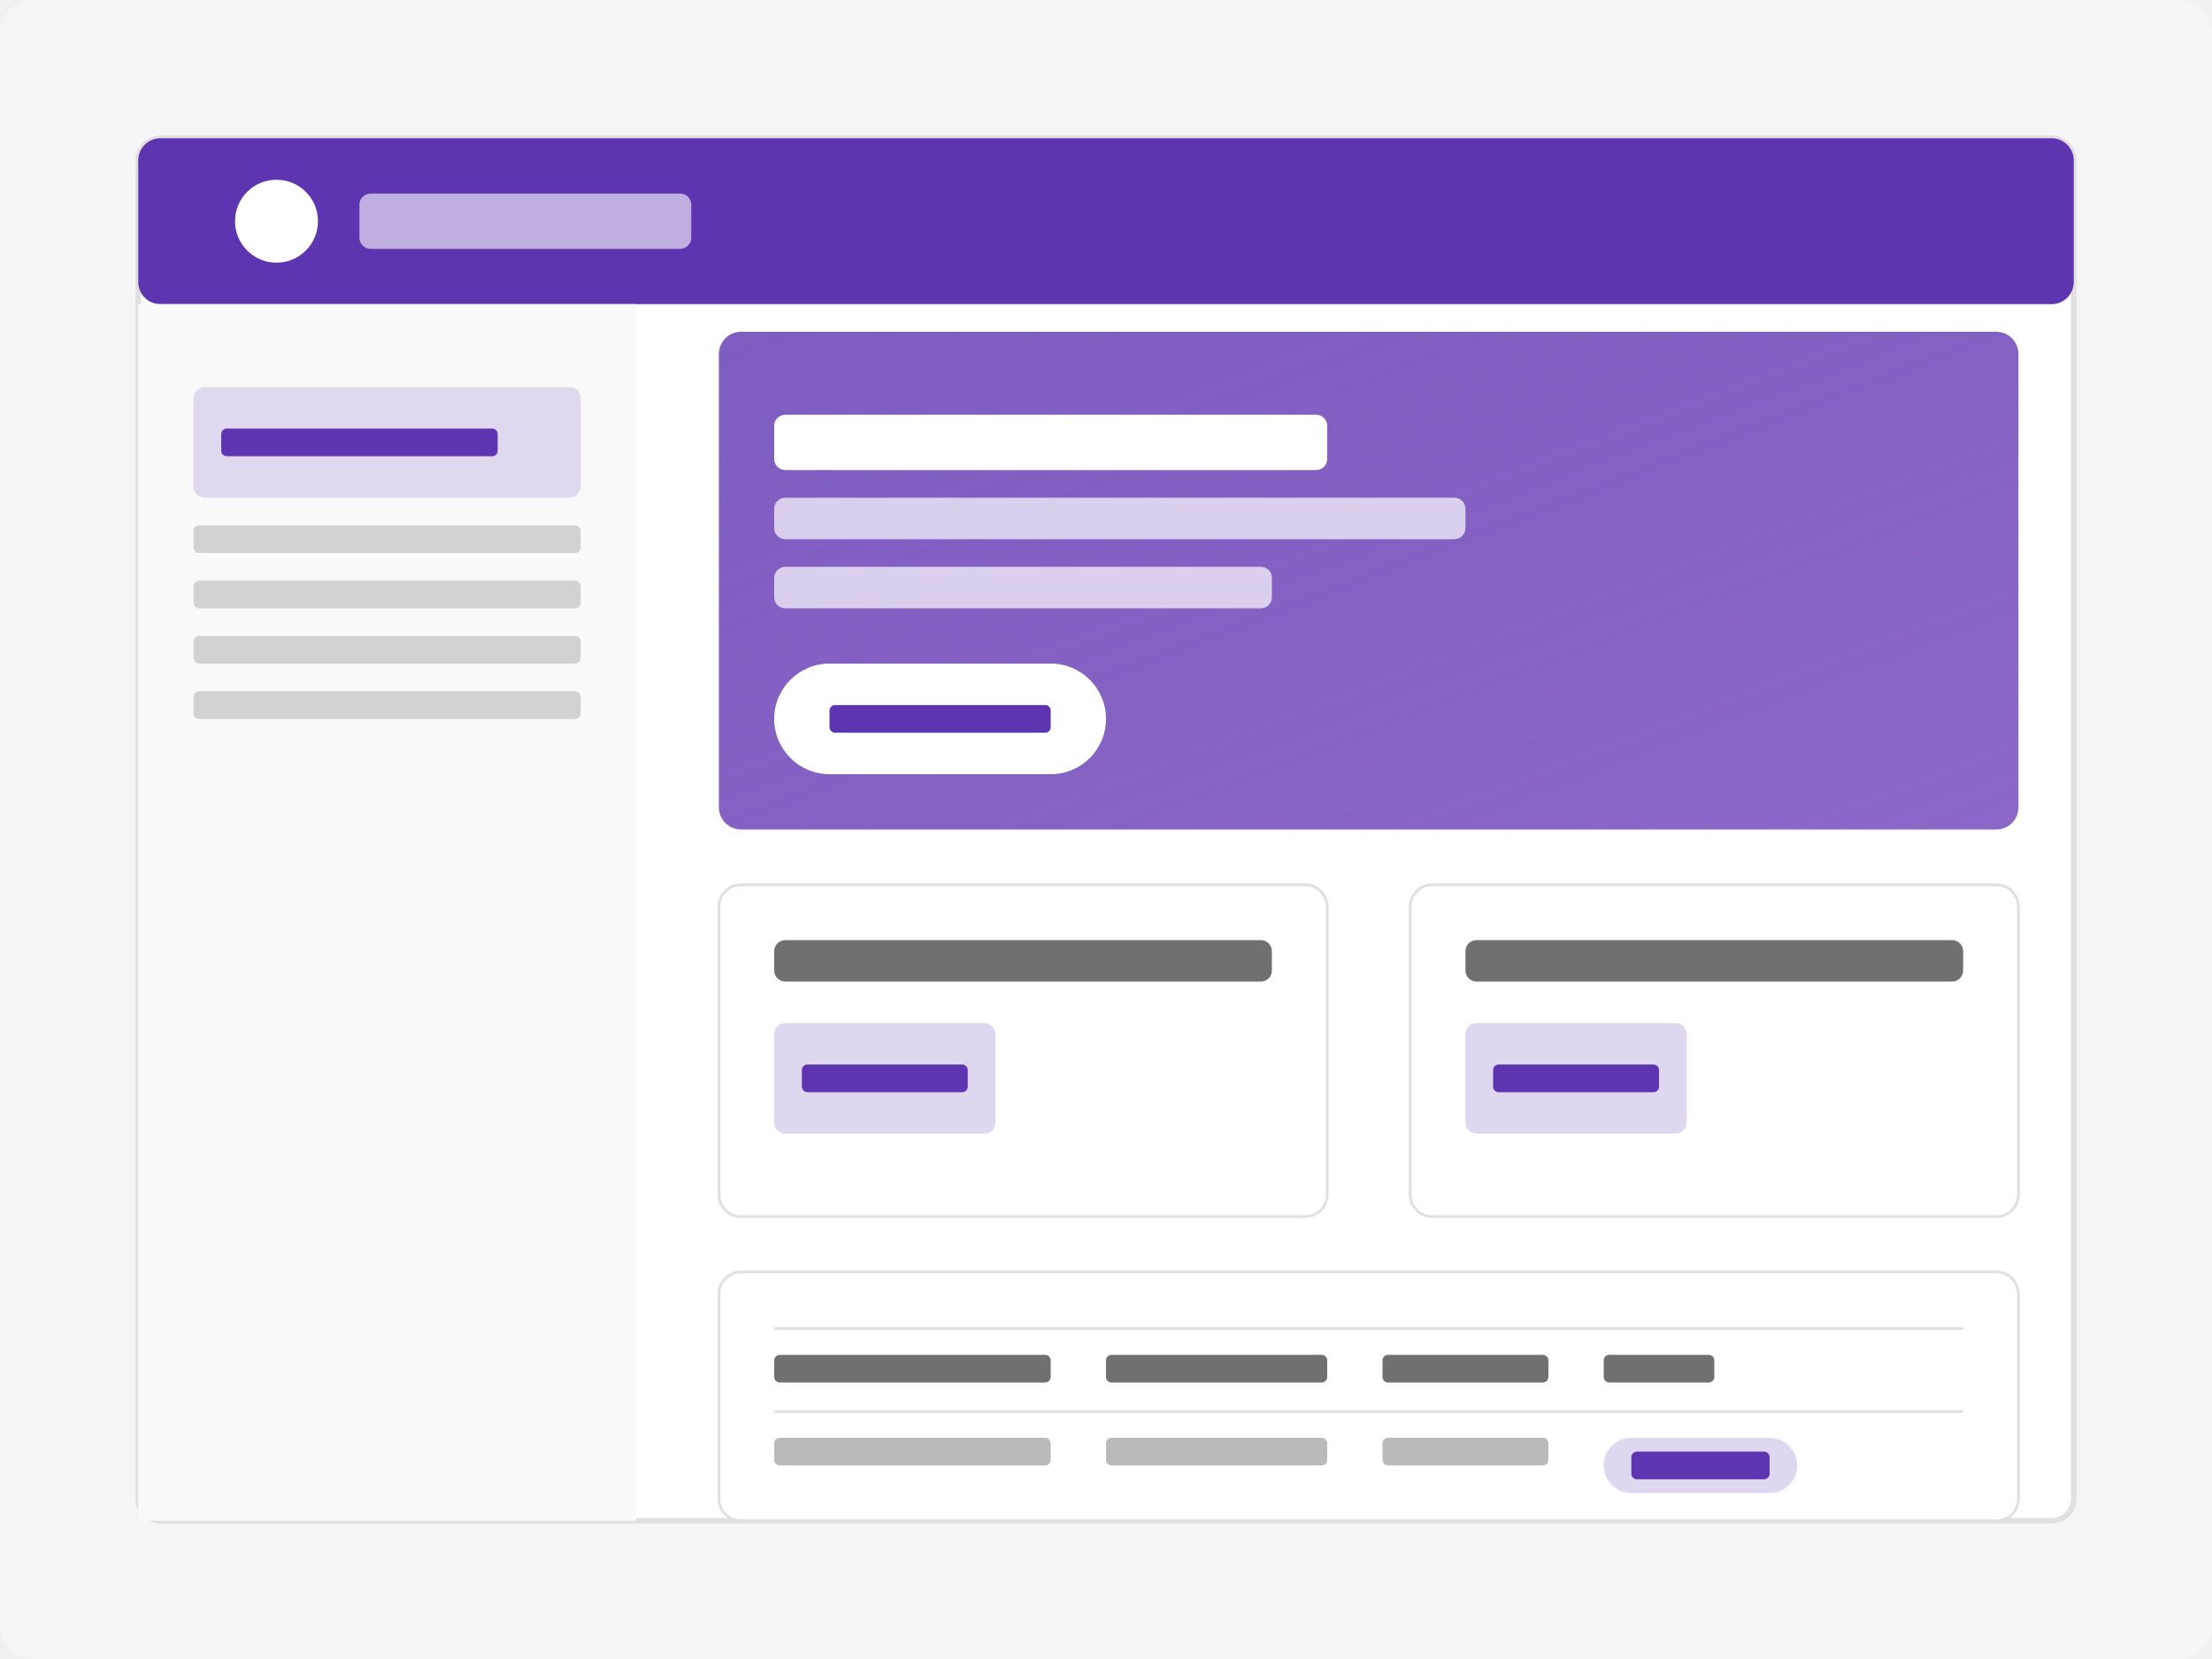
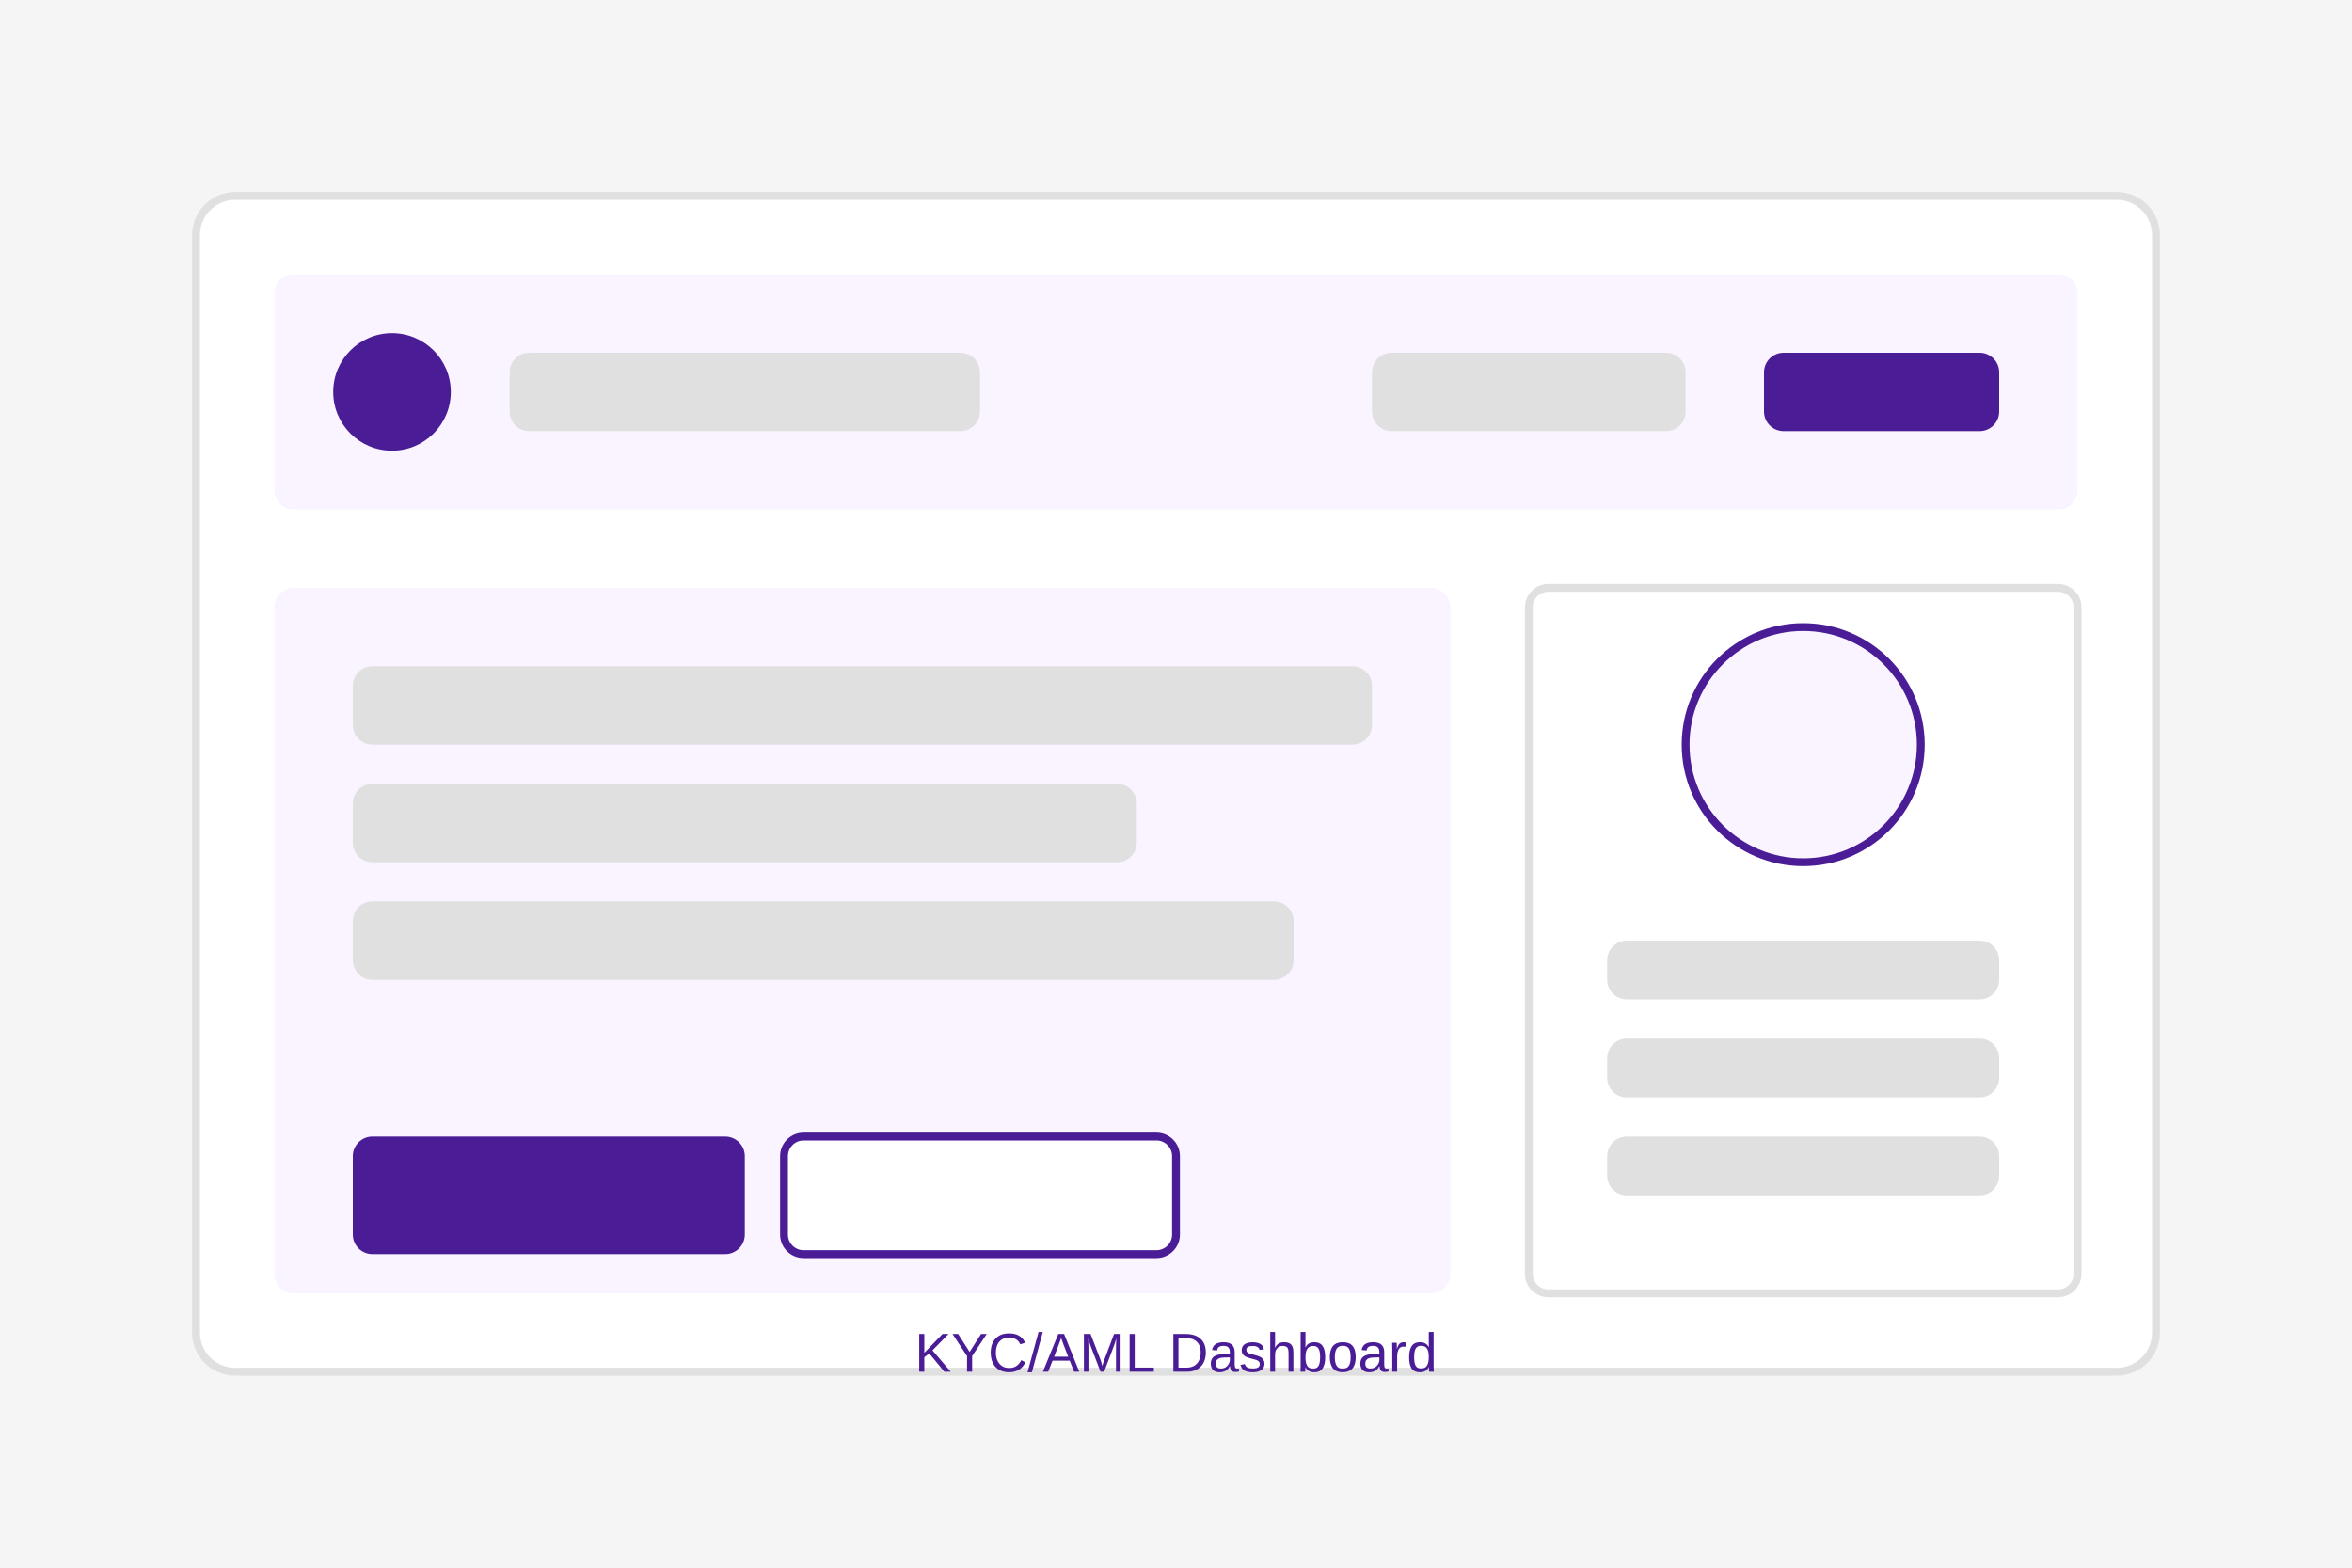
- <svg xmlns="http://www.w3.org/2000/svg" width="800" height="600" viewBox="0 0 800 600">
-   <defs>
-     <linearGradient id="grad1" x1="0%" y1="0%" x2="100%" y2="100%">
-       <stop offset="0%" style="stop-color:#5e35b1;stop-opacity:0.8" />
-       <stop offset="100%" style="stop-color:#7e57c2;stop-opacity:0.9" />
-     </linearGradient>
-   </defs>
-   <rect width="800" height="600" fill="#f5f5f5" rx="12" ry="12" />
-   <rect x="50" y="50" width="700" height="500" rx="8" ry="8" fill="#ffffff" stroke="#e0e0e0" stroke-width="2" />
-   <rect x="50" y="50" width="700" height="60" rx="8" ry="8" fill="#5e35b1" />
-   <circle cx="100" cy="80" r="15" fill="#ffffff" />
-   <rect x="130" y="70" width="120" height="20" rx="4" ry="4" fill="#ffffff" opacity="0.6" />
-   <rect x="50" y="110" width="180" height="440" fill="#f9f9f9" />
-   <rect x="70" y="140" width="140" height="40" rx="4" ry="4" fill="#7e57c2" opacity="0.2" />
-   <rect x="80" y="155" width="100" height="10" rx="2" ry="2" fill="#5e35b1" />
-   <rect x="70" y="190" width="140" height="10" rx="2" ry="2" fill="#757575" opacity="0.3" />
-   <rect x="70" y="210" width="140" height="10" rx="2" ry="2" fill="#757575" opacity="0.3" />
-   <rect x="70" y="230" width="140" height="10" rx="2" ry="2" fill="#757575" opacity="0.3" />
-   <rect x="70" y="250" width="140" height="10" rx="2" ry="2" fill="#757575" opacity="0.3" />
-   <rect x="260" y="120" width="470" height="180" rx="8" ry="8" fill="url(#grad1)" />
-   <rect x="280" y="150" width="200" height="20" rx="4" ry="4" fill="#ffffff" />
-   <rect x="280" y="180" width="250" height="15" rx="4" ry="4" fill="#ffffff" opacity="0.7" />
-   <rect x="280" y="205" width="180" height="15" rx="4" ry="4" fill="#ffffff" opacity="0.7" />
-   <rect x="280" y="240" width="120" height="40" rx="20" ry="20" fill="#ffffff" />
-   <rect x="300" y="255" width="80" height="10" rx="2" ry="2" fill="#5e35b1" />
-   <rect x="260" y="320" width="220" height="120" rx="8" ry="8" fill="#ffffff" stroke="#e0e0e0" stroke-width="1" />
-   <rect x="280" y="340" width="180" height="15" rx="4" ry="4" fill="#333333" opacity="0.7" />
-   <rect x="280" y="370" width="80" height="40" rx="4" ry="4" fill="#5e35b1" opacity="0.2" />
-   <rect x="290" y="385" width="60" height="10" rx="2" ry="2" fill="#5e35b1" />
-   <rect x="510" y="320" width="220" height="120" rx="8" ry="8" fill="#ffffff" stroke="#e0e0e0" stroke-width="1" />
-   <rect x="530" y="340" width="180" height="15" rx="4" ry="4" fill="#333333" opacity="0.7" />
-   <rect x="530" y="370" width="80" height="40" rx="4" ry="4" fill="#5e35b1" opacity="0.2" />
-   <rect x="540" y="385" width="60" height="10" rx="2" ry="2" fill="#5e35b1" />
-   <rect x="260" y="460" width="470" height="90" rx="8" ry="8" fill="#ffffff" stroke="#e0e0e0" stroke-width="1" />
-   <rect x="280" y="480" width="430" height="1" fill="#e0e0e0" />
-   <rect x="280" y="510" width="430" height="1" fill="#e0e0e0" />
-   <rect x="280" y="490" width="100" height="10" rx="2" ry="2" fill="#333333" opacity="0.7" />
-   <rect x="400" y="490" width="80" height="10" rx="2" ry="2" fill="#333333" opacity="0.7" />
-   <rect x="500" y="490" width="60" height="10" rx="2" ry="2" fill="#333333" opacity="0.7" />
-   <rect x="580" y="490" width="40" height="10" rx="2" ry="2" fill="#333333" opacity="0.7" />
-   <rect x="280" y="520" width="100" height="10" rx="2" ry="2" fill="#757575" opacity="0.5" />
-   <rect x="400" y="520" width="80" height="10" rx="2" ry="2" fill="#757575" opacity="0.5" />
-   <rect x="500" y="520" width="60" height="10" rx="2" ry="2" fill="#757575" opacity="0.5" />
-   <rect x="580" y="520" width="70" height="20" rx="10" ry="10" fill="#5e35b1" opacity="0.2" />
-   <rect x="590" y="525" width="50" height="10" rx="2" ry="2" fill="#5e35b1" />
+ <svg xmlns="http://www.w3.org/2000/svg" width="600" height="400" viewBox="0 0 600 400" fill="none">
+   <rect width="600" height="400" fill="#F5F5F5" />
+   <rect x="50" y="50" width="500" height="300" rx="10" fill="white" stroke="#E0E0E0" stroke-width="2" />
+   <rect x="70" y="70" width="460" height="60" rx="5" fill="#F9F4FF" />
+   <circle cx="100" cy="100" r="15" fill="#4A1D96" />
+   <rect x="130" y="90" width="120" height="20" rx="5" fill="#E0E0E0" />
+   <rect x="350" y="90" width="80" height="20" rx="5" fill="#E0E0E0" />
+   <rect x="450" y="90" width="60" height="20" rx="5" fill="#4A1D96" />
+   <rect x="70" y="150" width="300" height="180" rx="5" fill="#F9F4FF" />
+   <rect x="90" y="170" width="260" height="20" rx="5" fill="#E0E0E0" />
+   <rect x="90" y="200" width="200" height="20" rx="5" fill="#E0E0E0" />
+   <rect x="90" y="230" width="240" height="20" rx="5" fill="#E0E0E0" />
+   <rect x="90" y="290" width="100" height="30" rx="5" fill="#4A1D96" />
+   <rect x="200" y="290" width="100" height="30" rx="5" stroke="#4A1D96" stroke-width="2" fill="white" />
+   <rect x="390" y="150" width="140" height="180" rx="5" fill="white" stroke="#E0E0E0" stroke-width="2" />
+   <circle cx="460" cy="190" r="30" fill="#F9F4FF" stroke="#4A1D96" stroke-width="2" />
+   <rect x="410" y="240" width="100" height="15" rx="5" fill="#E0E0E0" />
+   <rect x="410" y="265" width="100" height="15" rx="5" fill="#E0E0E0" />
+   <rect x="410" y="290" width="100" height="15" rx="5" fill="#E0E0E0" />
+   <text x="300" y="350" font-family="Arial" font-size="14" text-anchor="middle" fill="#4A1D96">KYC/AML Dashboard</text>
</svg>
